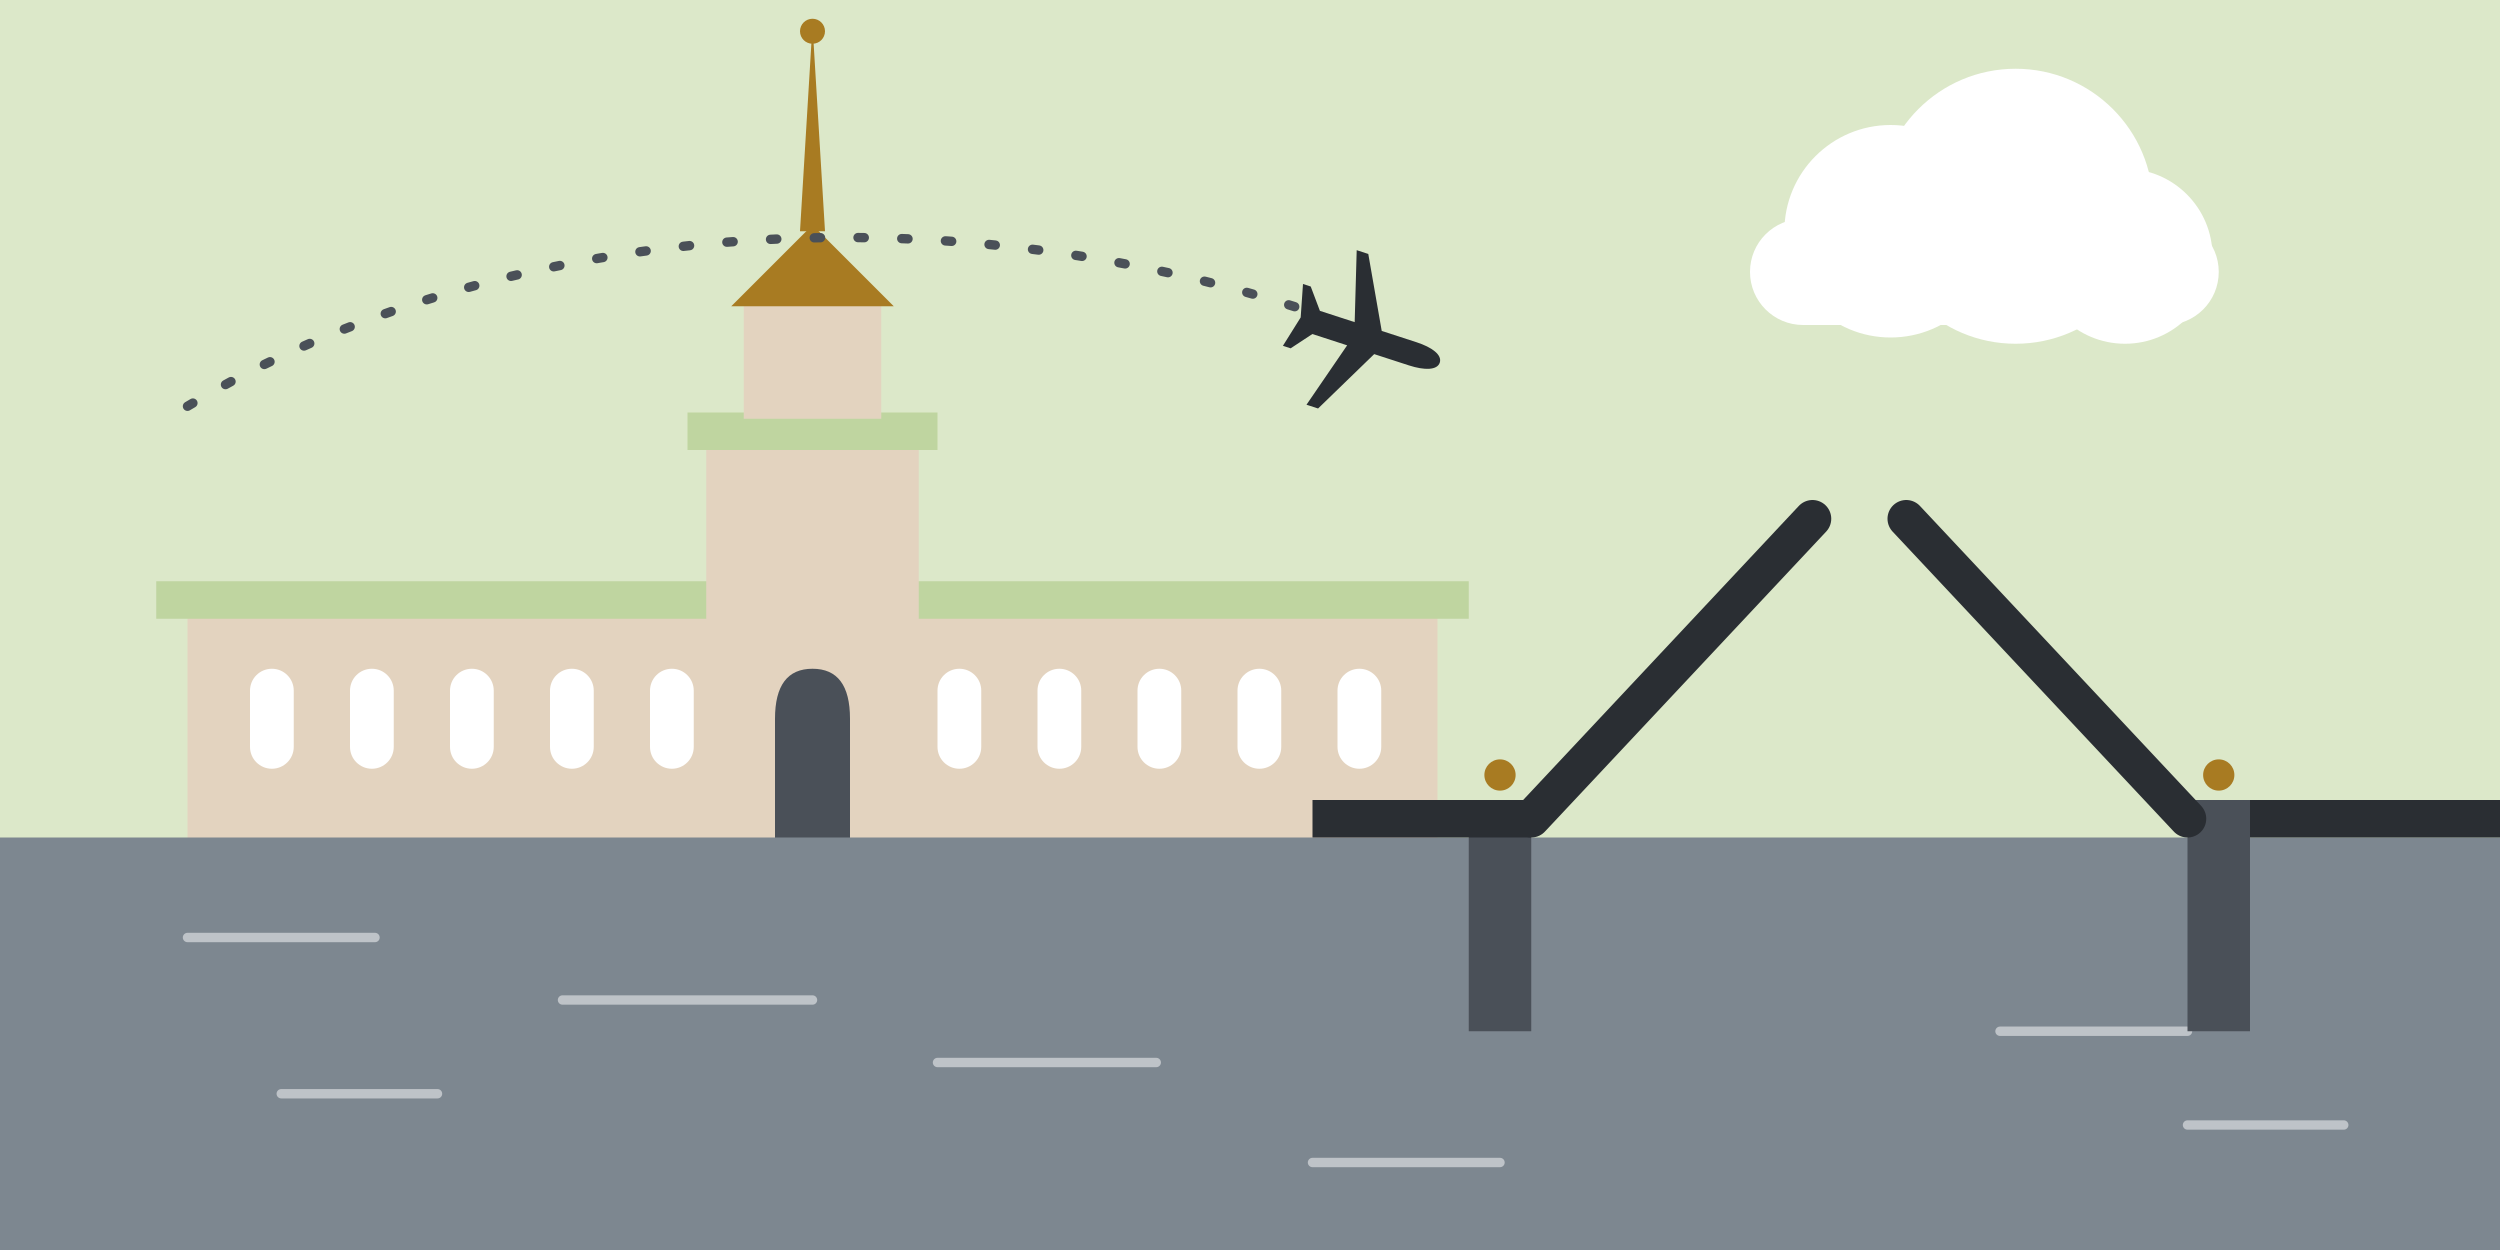
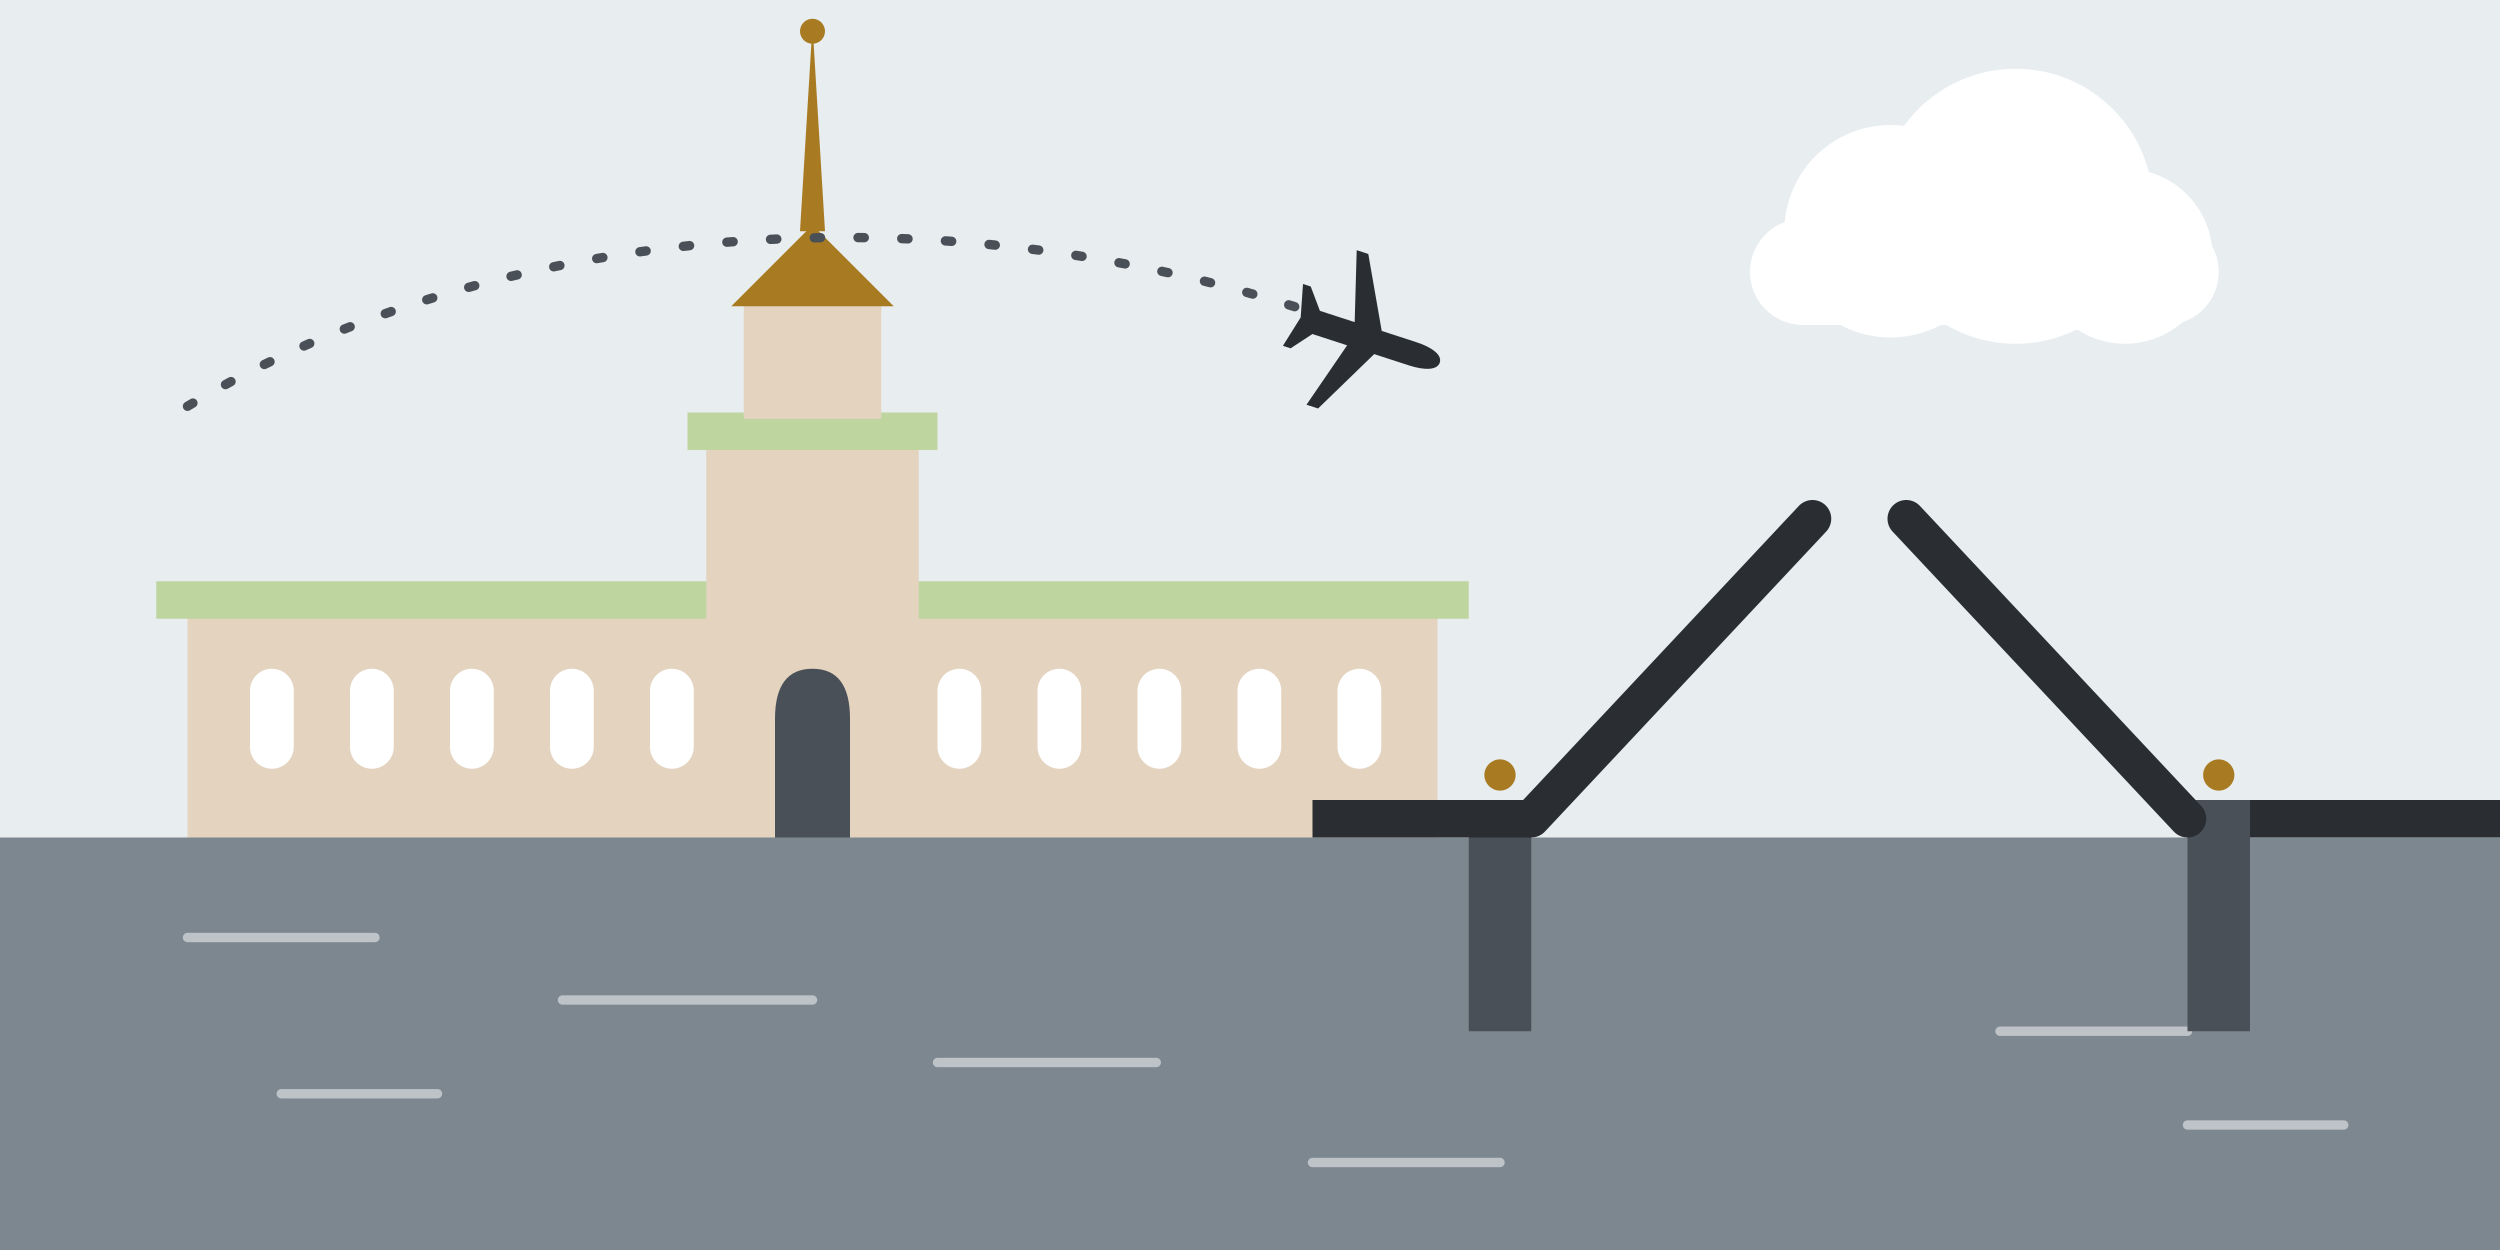
<svg xmlns="http://www.w3.org/2000/svg" viewBox="0 0 800 400" width="800" height="400" role="img" aria-labelledby="t">
-   <rect width="800" height="400" fill="#DCE8C9" />
+   <rect width="800" height="400" fill="#E8EDF0" />
  <g fill="#FFFFFF">
    <rect x="560" y="70" width="150" height="34" rx="17" />
    <circle cx="605" cy="74" r="34" />
    <circle cx="645" cy="66" r="44" />
    <circle cx="680" cy="82" r="28" />
  </g>
  <rect x="60" y="196" width="400" height="74" fill="#E3D3BF" />
  <g fill="#FFFFFF">
    <rect x="80" y="214" width="14" height="32" rx="7" />
    <rect x="112" y="214" width="14" height="32" rx="7" />
    <rect x="144" y="214" width="14" height="32" rx="7" />
    <rect x="176" y="214" width="14" height="32" rx="7" />
    <rect x="208" y="214" width="14" height="32" rx="7" />
    <rect x="300" y="214" width="14" height="32" rx="7" />
    <rect x="332" y="214" width="14" height="32" rx="7" />
    <rect x="364" y="214" width="14" height="32" rx="7" />
    <rect x="396" y="214" width="14" height="32" rx="7" />
    <rect x="428" y="214" width="14" height="32" rx="7" />
  </g>
  <rect x="50" y="186" width="420" height="12" fill="#BFD5A0" />
  <rect x="226" y="140" width="68" height="130" fill="#E3D3BF" />
  <rect x="220" y="132" width="80" height="12" fill="#BFD5A0" />
  <path d="M248 270V230Q248 214 260 214Q272 214 272 230V270Z" fill="#4A5058" />
  <rect x="238" y="96" width="44" height="38" fill="#E3D3BF" />
  <path d="M234 98 260 72 286 98Z" fill="#A87B22" />
  <path d="M256 74 260 8 264 74Z" fill="#A87B22" />
  <circle cx="260" cy="10" r="4" fill="#A87B22" />
  <rect y="268" width="800" height="132" fill="#7D8790" />
  <g fill="none" stroke="#FFFFFF" stroke-width="3" stroke-linecap="round" opacity=".5">
    <path d="M60 300h60M180 320h80M90 350h50M300 340h70M640 330h60M700 360h50M420 372h60" />
  </g>
  <rect x="470" y="256" width="20" height="74" fill="#4A5058" />
  <rect x="700" y="256" width="20" height="74" fill="#4A5058" />
  <path d="M420 262H490" stroke="#2A2E33" stroke-width="12" />
  <path d="M720 262H800" stroke="#2A2E33" stroke-width="12" />
  <path d="M490 262 580 166" stroke="#2A2E33" stroke-width="12" stroke-linecap="round" />
  <path d="M700 262 610 166" stroke="#2A2E33" stroke-width="12" stroke-linecap="round" />
  <g fill="#A87B22">
    <circle cx="480" cy="248" r="5" />
    <circle cx="710" cy="248" r="5" />
  </g>
  <path d="M60 130C160 70 300 60 420 100" fill="none" stroke="#4A5058" stroke-width="3" stroke-linecap="round" stroke-dasharray="2 12" />
  <path d="M0-20c2 0 3 3 3 7v9l17 9v3L3 3v9l5 4v2l-8-2-8 2v-2l5-4V3l-17 5V5l17-9v-9c0-4 1-7 3-7z" fill="#2A2E33" transform="translate(436 108) rotate(108) scale(1.3)" />
</svg>
